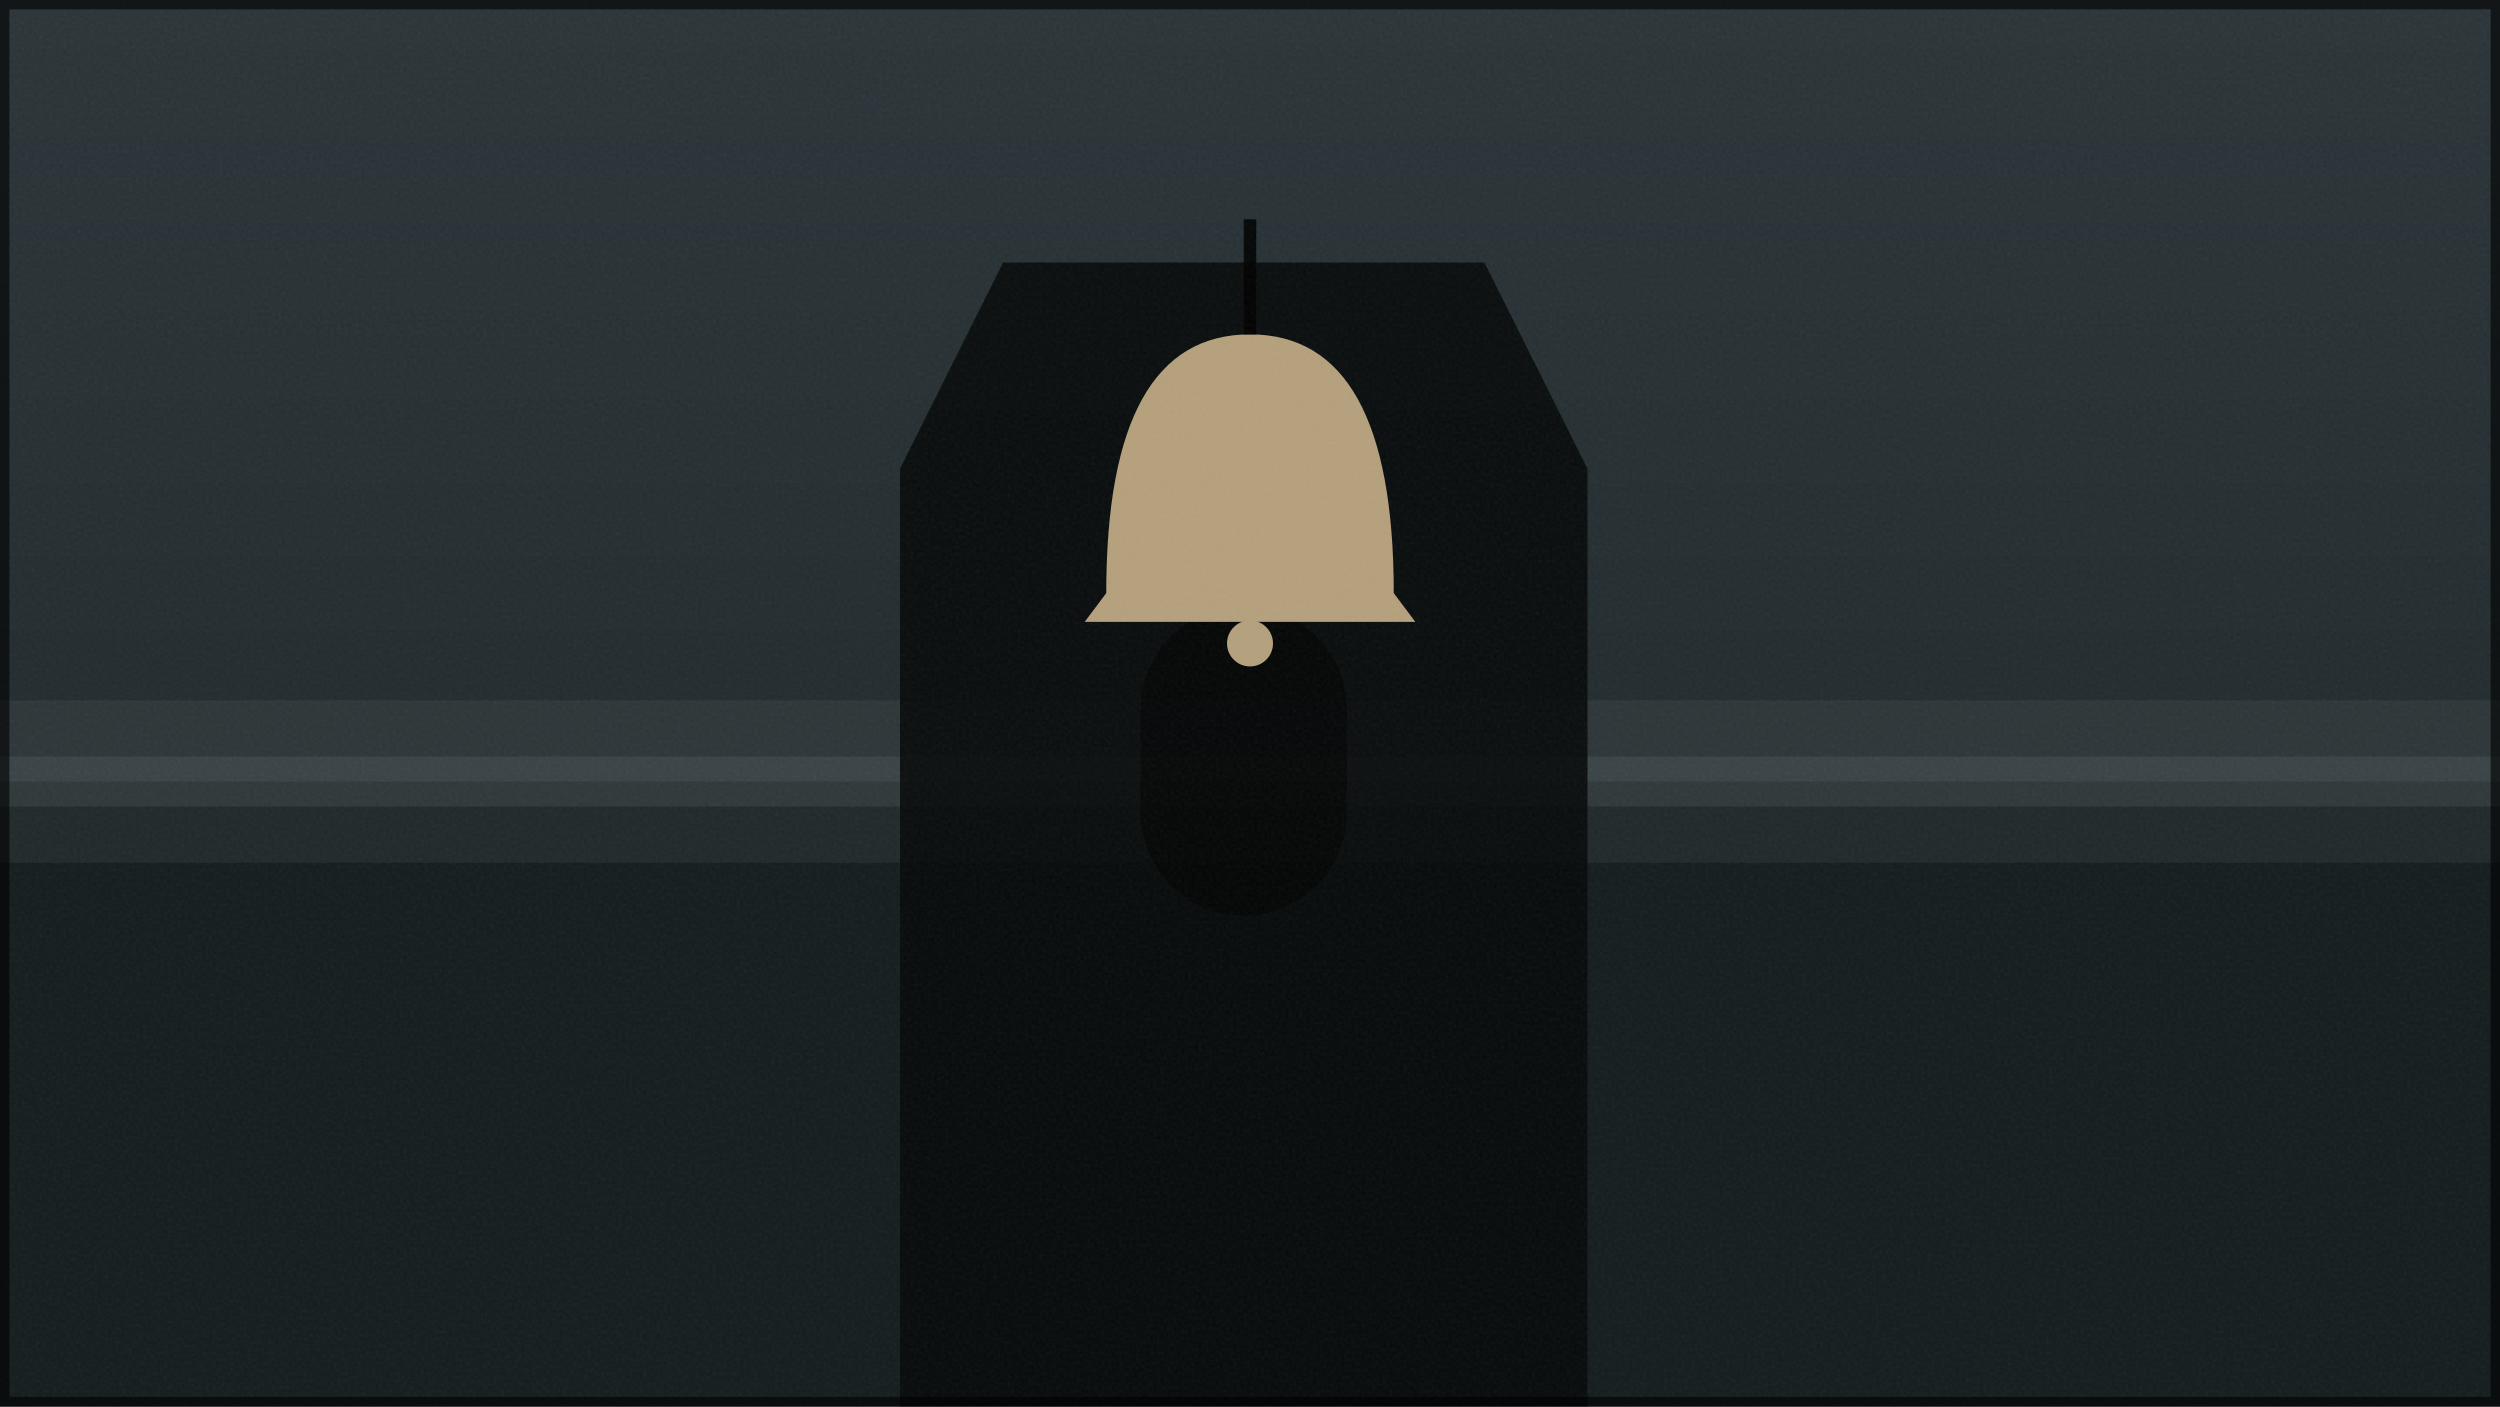
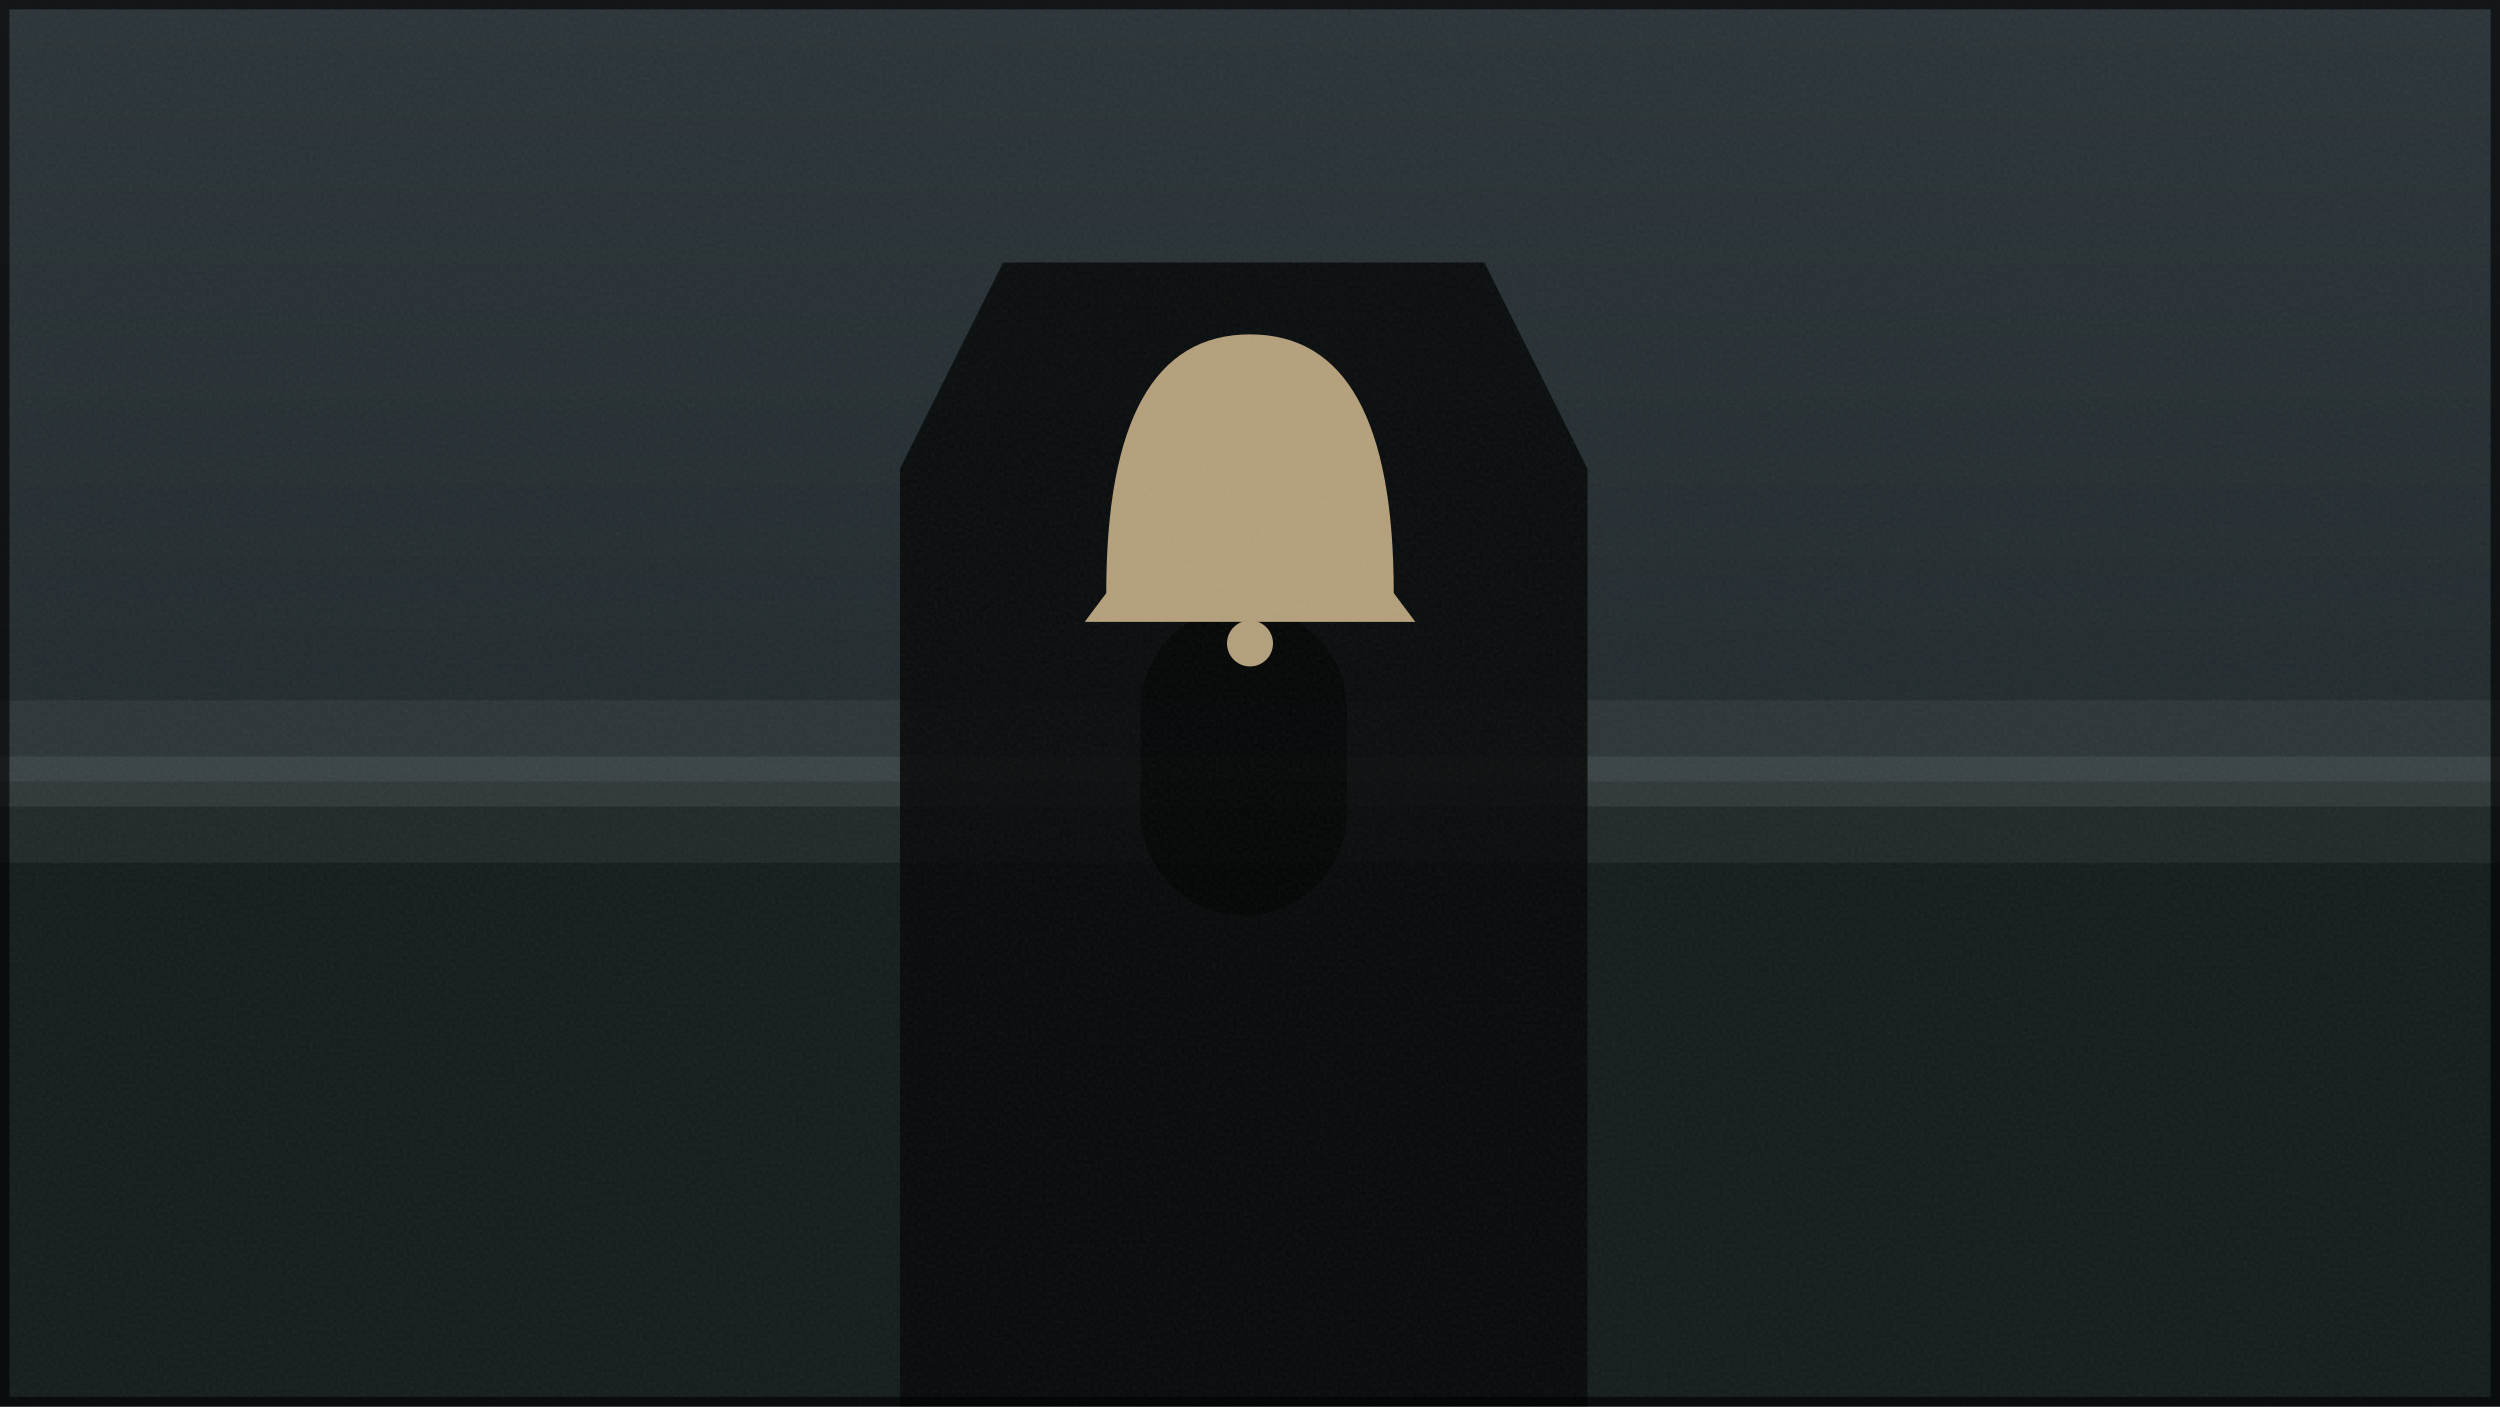
<svg xmlns="http://www.w3.org/2000/svg" viewBox="0 0 800 450">
  <defs>
    <linearGradient id="sky" x1="0" y1="0" x2="0" y2="1">
      <stop offset="0" stop-color="#2a3438" />
      <stop offset="1" stop-color="#1a2124" />
    </linearGradient>
    <filter id="grain">
      <feTurbulence type="fractalNoise" baseFrequency="0.9" numOctaves="2" seed="58" />
      <feColorMatrix type="saturate" values="0" />
      <feComponentTransfer>
        <feFuncA type="linear" slope="0.06" />
      </feComponentTransfer>
      <feComposite operator="over" in2="SourceGraphic" />
    </filter>
  </defs>
  <rect width="800" height="450" fill="url(#sky)" />
  <rect y="250.081" width="800" height="199.919" fill="#141c1e" />
  <rect y="224.081" width="800" height="52" fill="#8a9a96" opacity="0.10" />
  <rect y="242.081" width="800" height="16" fill="#8a9a96" opacity="0.14" />
  <g fill="rgba(6,8,9,0.88)">
    <path d="M288 450 L288 150 L321 84 L475 84 L508 150 L508 450 Z" />
    <rect x="365" y="194" width="66" height="99" rx="33" fill="rgba(0,0,0,0.5)" />
    <g fill="#c8b088" opacity="0.9">
      <path d="M354 189.8 Q354 107 400 107 Q446 107 446 189.8 L452.9 199 L347.1 199 Z" />
      <circle cx="400" cy="205.9" r="7.36" />
-       <line x1="400" y1="107" x2="400" y2="70.2" stroke-width="4" stroke="currentColor" />
    </g>
  </g>
  <rect width="800" height="450" fill="transparent" filter="url(#grain)" />
  <rect width="800" height="450" fill="none" stroke="rgba(0,0,0,0.6)" stroke-width="6" />
</svg>
